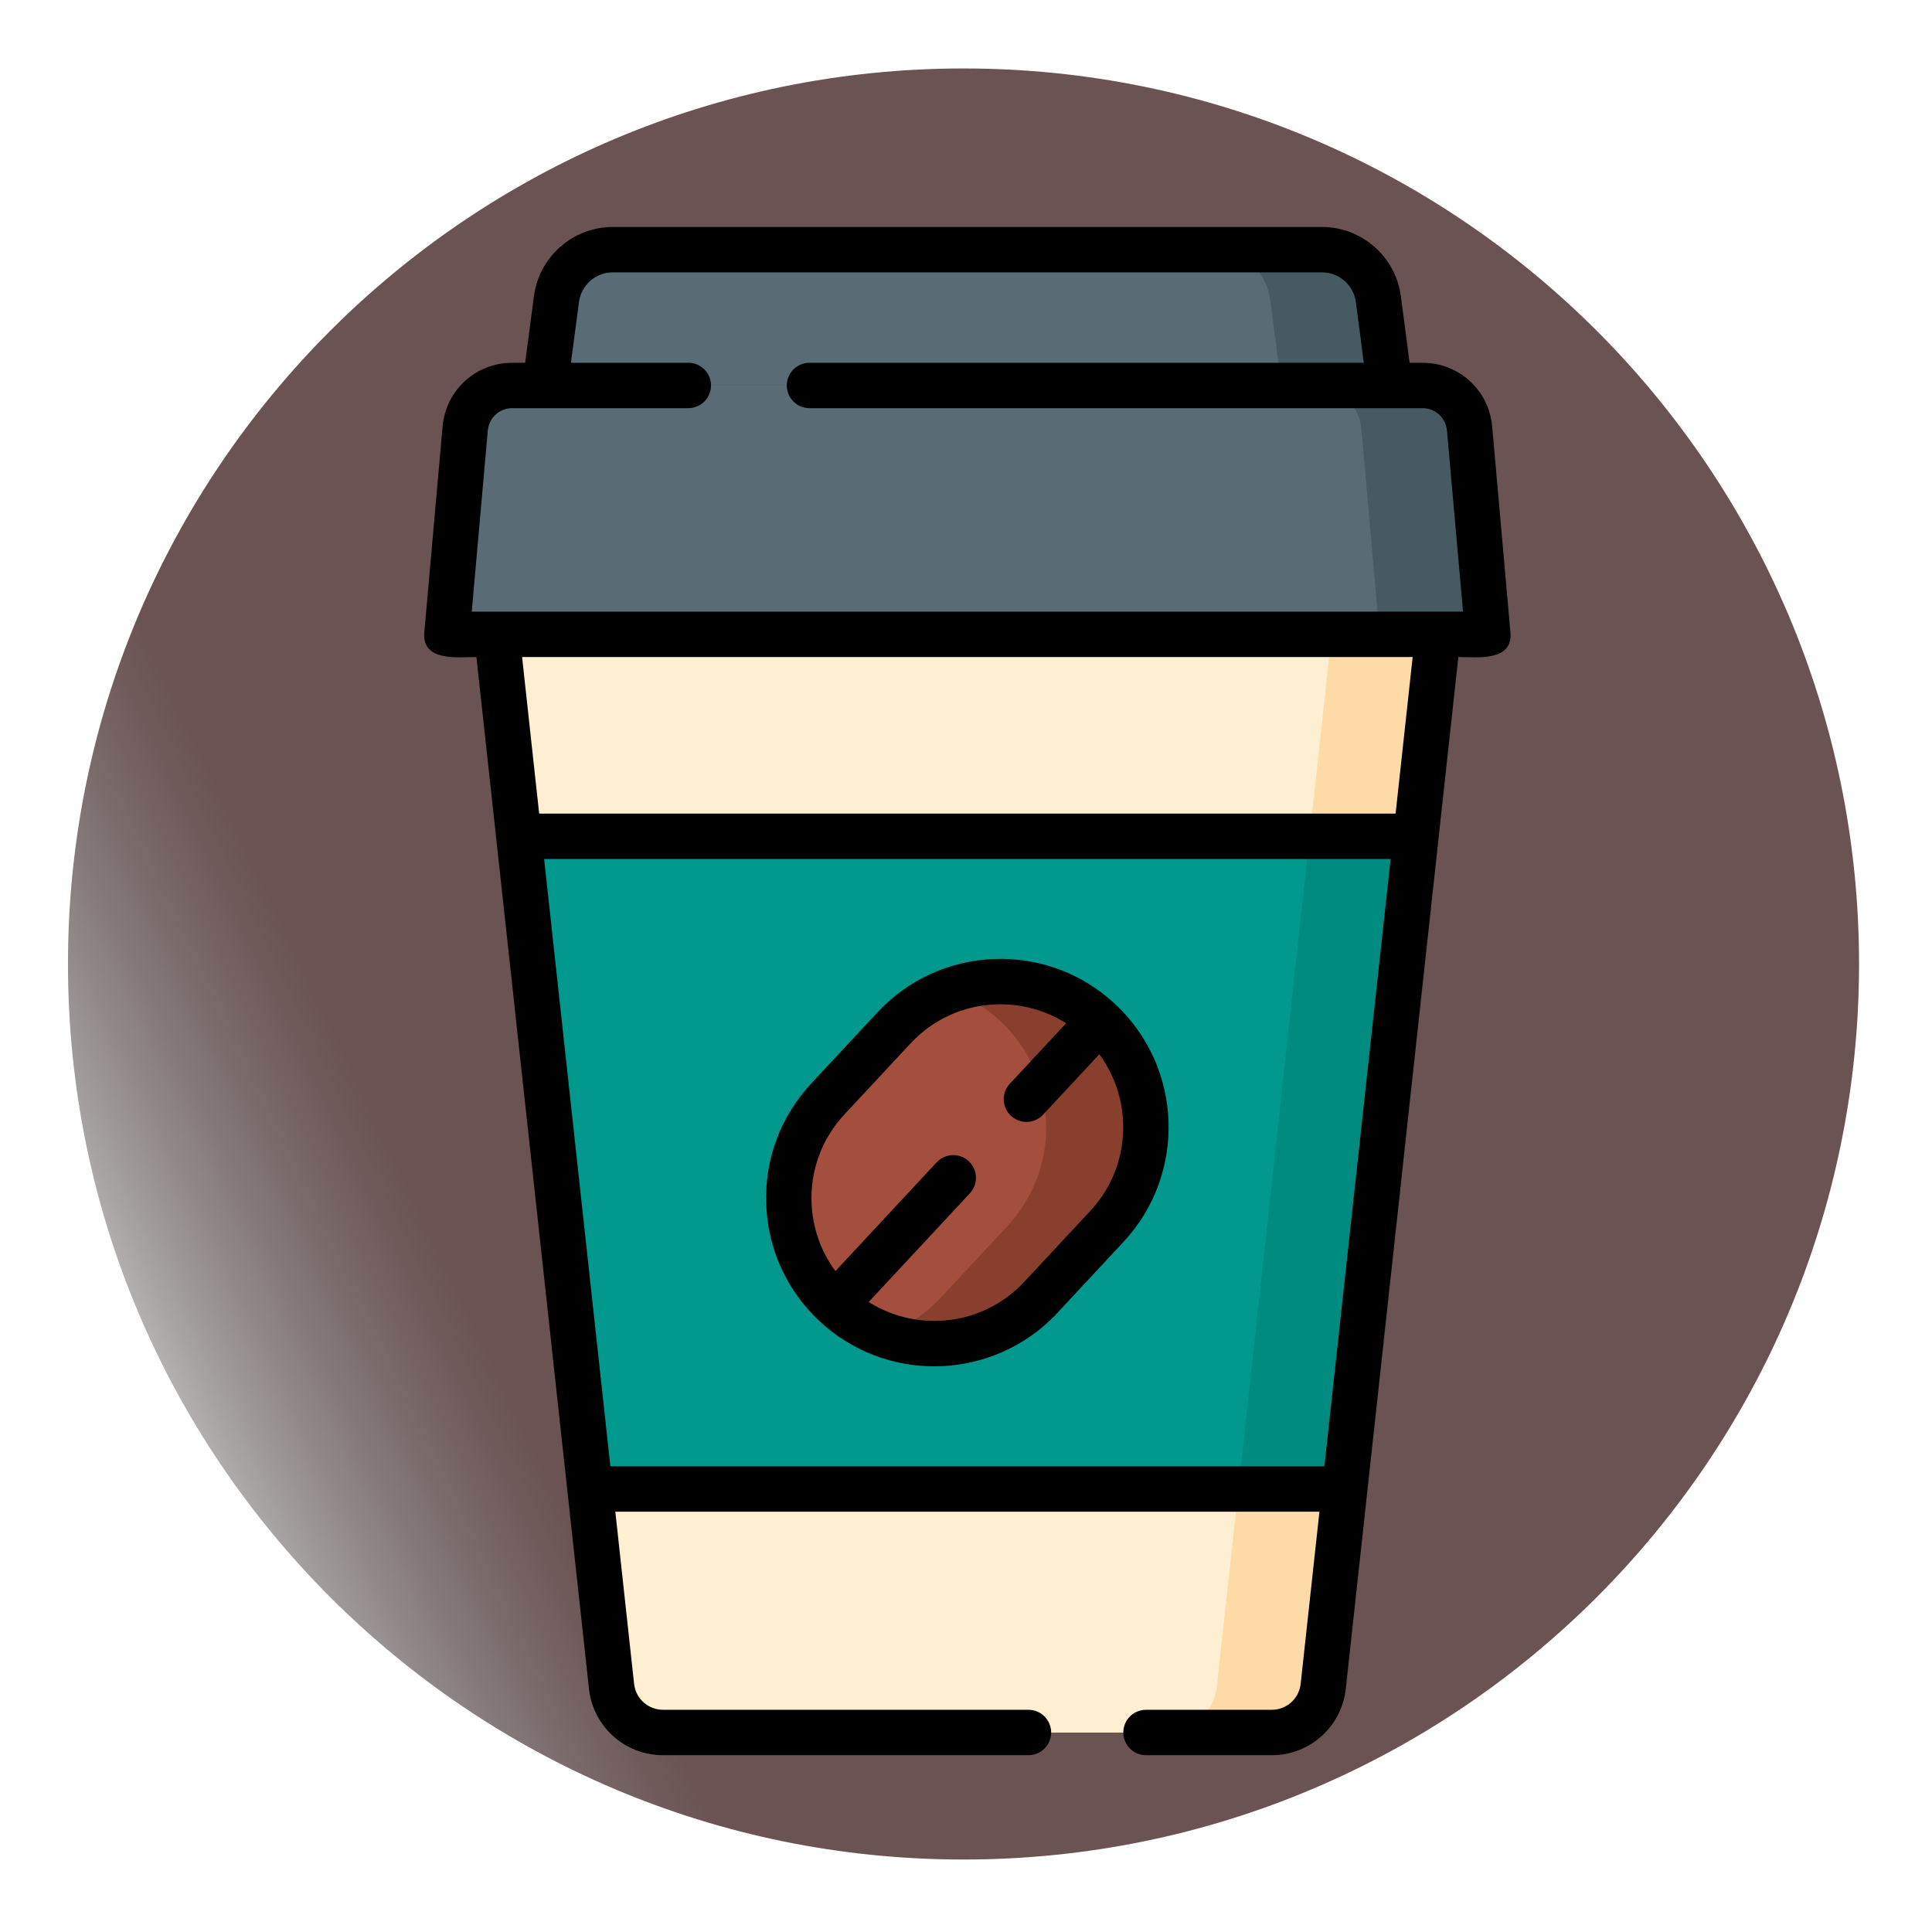
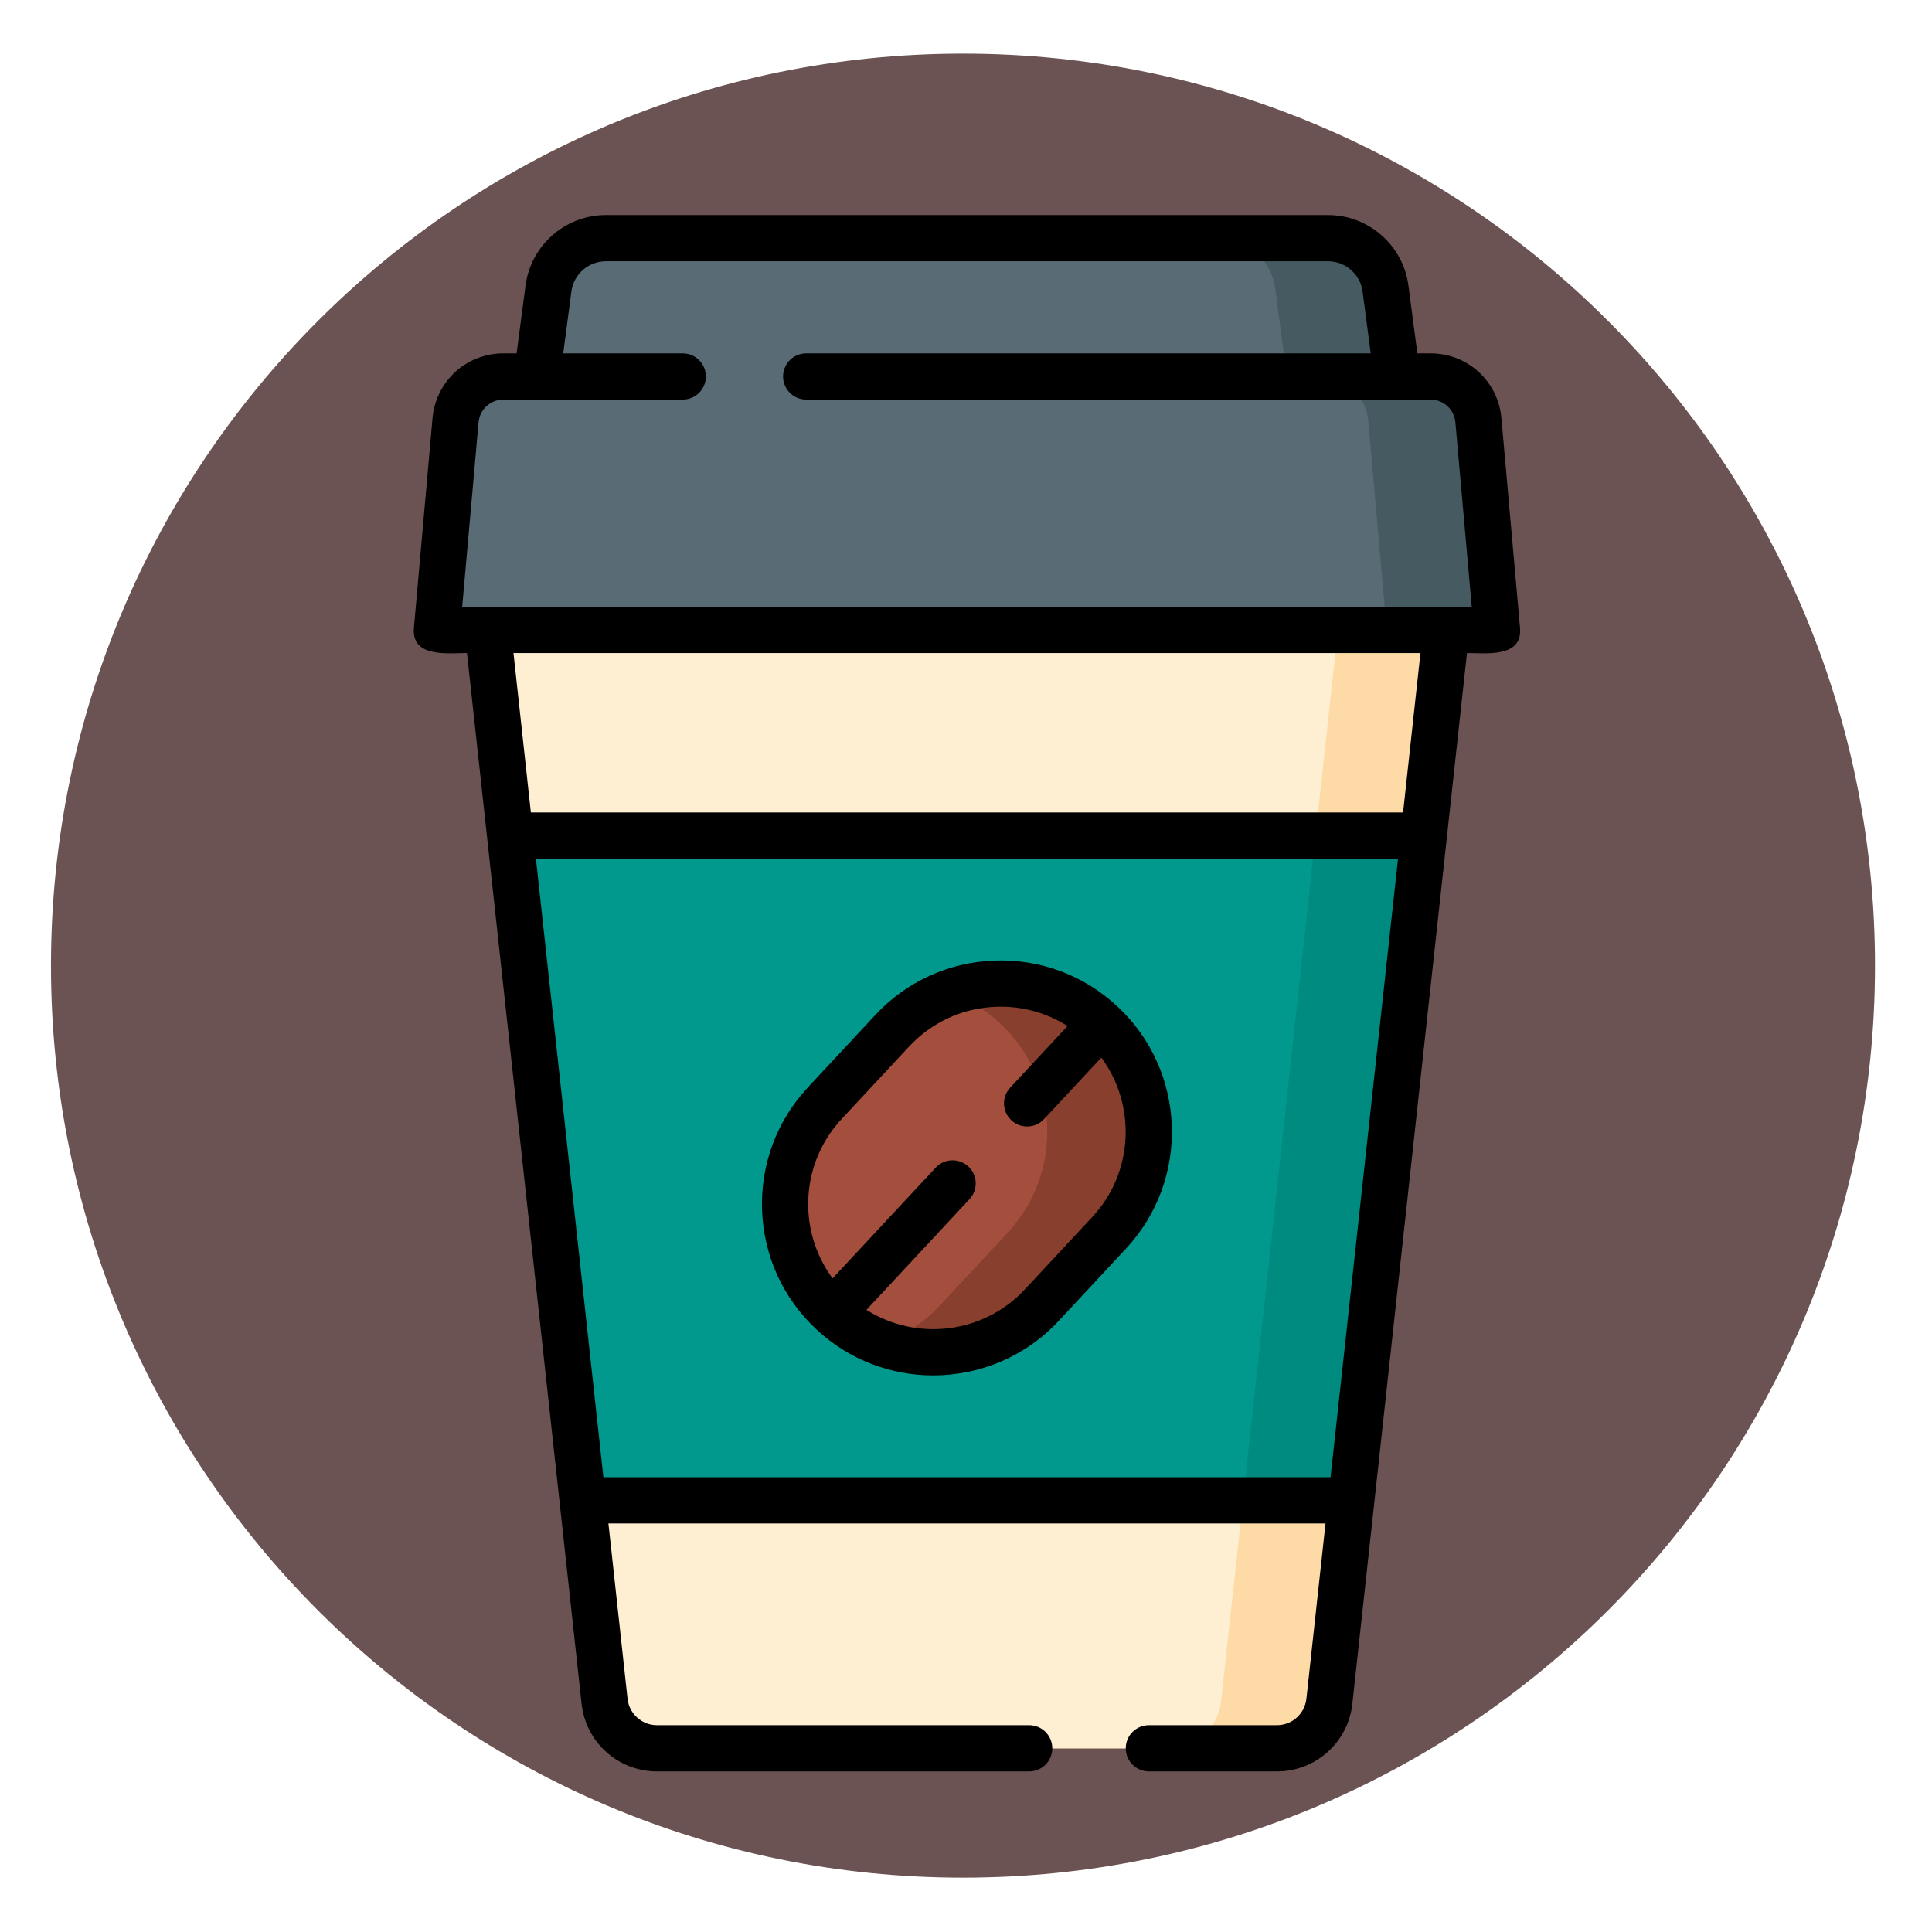
- <svg xmlns="http://www.w3.org/2000/svg" xmlns:xlink="http://www.w3.org/1999/xlink" id="Capa_1" enable-background="new 0 0 505.003 505.003" height="20" viewBox="0 0 19.727 19.727" width="20" version="1.1">
+ <svg xmlns="http://www.w3.org/2000/svg" xmlns:xlink="http://www.w3.org/1999/xlink" id="Capa_1" enable-background="new 0 0 505.003 505.003" height="20pt" viewBox="0 0 26.302 26.302" width="20pt" version="1.1">
  <defs id="defs1099">
    <linearGradient id="linearGradient1652">
      <stop style="stop-color:#6c5353;stop-opacity:1" offset="0" id="stop1648" />
      <stop style="stop-color:#000000;stop-opacity:0;" offset="1" id="stop1650" />
    </linearGradient>
-     <linearGradient xlink:href="#linearGradient1652" id="linearGradient1654" x1="5.484" y1="14.824" x2="1.216" y2="16.864" gradientUnits="userSpaceOnUse" />
+     <linearGradient xlink:href="#linearGradient1652" id="linearGradient1654" x1="2.266" y1="16.653" x2="1.758" y2="16.932" gradientUnits="userSpaceOnUse" gradientTransform="matrix(1.357861,0,0,1.357861,-0.248155,-0.2192091)" />
  </defs>
-   <circle style="fill:url(#linearGradient1654);fill-opacity:1;stroke:none;stroke-width:0.988;stroke-miterlimit:4;stroke-dasharray:none;stroke-dashoffset:0;stroke-opacity:1" id="path1646" cx="9.838" cy="9.843" r="9.144" />
-   <g id="g1094" transform="matrix(0.03089908,0,0,0.03089908,2.075531,2.317543)">
+   <circle style="fill:url(#linearGradient1654);fill-opacity:1;stroke:none;stroke-width:1.341;stroke-miterlimit:4;stroke-dasharray:none;stroke-dashoffset:0;stroke-opacity:1" id="path1646" cx="13.11" cy="13.146" r="12.416" />
+   <g id="g1094" transform="matrix(0.04195666,0,0,0.04195666,2.570127,2.927692)">
    <g id="g1086">
      <path d="M 392.934,52.377 H 113.819 l 3.767,-28.56 C 118.812,14.476 126.763,7.5 136.18,7.5 h 234.391 c 9.418,0 17.368,6.976 18.605,16.317 z" id="path1066" style="fill:#465a61" />
      <path d="M 356.292,52.377 H 113.819 l 3.767,-28.56 C 118.812,14.476 126.763,7.5 136.18,7.5 h 197.74 c 9.418,0 17.368,6.976 18.605,16.317 z" id="path1068" style="fill:#596c76" />
      <path d="M 425.359,134.618 H 81.394 l 6.034,-68.005 c 0.712,-8.06 7.458,-14.236 15.55,-14.236 h 300.808 c 8.082,0 14.827,6.176 15.539,14.236 z" id="path1070" style="fill:#465a61" />
      <path d="M 388.707,134.618 H 81.394 l 6.034,-68.005 c 0.712,-8.06 7.458,-14.236 15.55,-14.236 h 264.156 c 8.082,0 14.827,6.176 15.55,14.236 z" id="path1072" style="fill:#596c76" />
      <path d="m 408.886,134.613 -37.92,347.63 c -0.95,8.68 -8.28,15.26 -17.01,15.26 h -201.15 c -8.74,0 -16.07,-6.58 -17.02,-15.26 l -37.92,-347.63 z" id="path1074" style="fill:#fedba6" />
      <path d="m 372.866,134.613 -37.92,347.63 c -0.94,8.68 -8.28,15.26 -17.01,15.26 h -165.13 c -8.74,0 -16.07,-6.58 -17.02,-15.26 l -37.92,-347.63 z" id="path1076" style="fill:#ffefd2" />
      <path d="m 401.618,201.341 -20.369,186.558 -3.176,29.151 H 128.679 l -3.176,-29.151 -20.368,-186.558 z" id="path1078" style="fill:#008b81" />
      <path d="m 365.589,201.341 -20.357,186.558 -3.176,29.151 H 128.679 l -3.176,-29.151 -20.368,-186.558 z" id="path1080" style="fill:#01998d" />
      <path d="M 299.501,330.232 277.654,353.7 c -9.472,10.184 -22.329,15.331 -35.207,15.331 -5.727,0 -11.466,-1.019 -16.908,-3.066 -5.716,-2.135 -11.115,-5.421 -15.857,-9.834 -19.449,-18.091 -20.533,-48.534 -2.431,-67.972 l 21.847,-23.468 c 5.245,-5.64 11.542,-9.735 18.299,-12.254 16.536,-6.198 35.875,-3.022 49.673,9.823 19.449,18.102 20.533,48.534 2.431,67.972 z" id="path1082" style="fill:#883f2e" />
      <path d="M 265.663,330.232 243.816,353.7 c -5.245,5.64 -11.531,9.735 -18.277,12.265 -5.716,-2.135 -11.115,-5.421 -15.857,-9.834 -19.449,-18.091 -20.533,-48.534 -2.431,-67.972 l 21.847,-23.468 c 5.245,-5.64 11.542,-9.735 18.299,-12.254 5.705,2.136 11.093,5.41 15.835,9.823 19.449,18.102 20.533,48.534 2.431,67.972 z" id="path1084" style="fill:#a44f3e" />
    </g>
    <g id="g1092">
      <path d="M 431.955,133.954 425.921,65.953 C 424.86,53.937 414.968,44.877 402.911,44.877 h -4.274 L 395.738,22.833 C 394.013,9.815 382.818,0 369.697,0 H 135.305 c -13.13,0 -24.32,9.819 -26.03,22.837 l -2.907,22.04 h -4.266 c -12.063,0 -21.96,9.061 -23.021,21.073 l -6.034,68.004 c -0.868,9.787 11.124,8.163 17.218,8.163 l 37.19,340.941 c 1.369,12.511 11.891,21.944 24.476,21.944 h 120.753 c 4.142,0 7.5,-3.357 7.5,-7.5 0,-4.143 -3.358,-7.5 -7.5,-7.5 H 151.931 c -4.918,0 -9.03,-3.687 -9.564,-8.573 l -6.205,-56.881 H 368.84 l -6.204,56.879 c -0.535,4.889 -4.642,8.575 -9.554,8.575 h -41.558 c -4.142,0 -7.5,3.357 -7.5,7.5 0,4.143 3.358,7.5 7.5,7.5 h 41.558 c 12.579,0 23.097,-9.434 24.465,-21.946 l 37.191,-340.939 c 6.093,0 18.085,1.624 17.217,-8.163 z m -61.48,275.595 H 134.53 L 112.634,208.846 H 392.37 Z M 394.006,193.846 H 110.997 l -5.643,-51.729 H 399.648 Z M 88.714,127.117 94.024,67.273 c 0.373,-4.217 3.846,-7.396 8.08,-7.396 h 58.178 c 4.142,0 7.5,-3.357 7.5,-7.5 0,-4.143 -3.358,-7.5 -7.5,-7.5 h -38.783 l 2.649,-20.083 C 124.881,19.21 129.678,15 135.306,15 h 234.392 c 5.628,0 10.43,4.214 11.169,9.795 l 2.641,20.082 H 200.33 c -4.142,0 -7.5,3.357 -7.5,7.5 0,4.143 3.358,7.5 7.5,7.5 h 202.581 c 4.227,0 7.696,3.18 8.068,7.399 l 5.31,59.841 z" id="path1088" />
      <path d="m 301.308,256.771 c -10.87,-10.119 -25.027,-15.411 -39.869,-14.868 -14.84,0.53 -28.586,6.809 -38.705,17.678 l -21.848,23.469 c -10.119,10.869 -15.399,25.028 -14.869,39.869 0.531,14.836 6.806,28.577 17.669,38.695 0.003,0.003 0.006,0.006 0.009,0.009 0.003,0.003 0.007,0.006 0.01,0.009 10.691,9.949 24.287,14.87 37.854,14.87 14.906,0 29.776,-5.943 40.71,-17.688 l 21.848,-23.469 c 20.889,-22.437 19.629,-57.686 -2.809,-78.574 z m -8.169,68.354 -21.848,23.469 c -13.507,14.507 -35.229,16.879 -51.404,6.644 l 33.44,-35.919 c 2.823,-3.031 2.653,-7.777 -0.379,-10.6 -3.031,-2.822 -7.777,-2.652 -10.6,0.379 l -33.447,35.927 c -4.834,-6.528 -7.597,-14.348 -7.893,-22.642 -0.387,-10.837 3.468,-21.176 10.857,-29.112 l 21.848,-23.469 c 7.389,-7.937 17.426,-12.521 28.262,-12.908 0.498,-0.018 0.992,-0.026 1.487,-0.026 7.761,0 15.219,2.182 21.666,6.278 l -18.6,19.979 c -2.823,3.031 -2.653,7.777 0.379,10.6 1.445,1.346 3.279,2.011 5.109,2.011 2.009,0 4.014,-0.803 5.491,-2.39 l 18.589,-19.968 c 11.364,15.402 10.55,37.239 -2.957,51.747 z" id="path1090" />
    </g>
  </g>
</svg>
